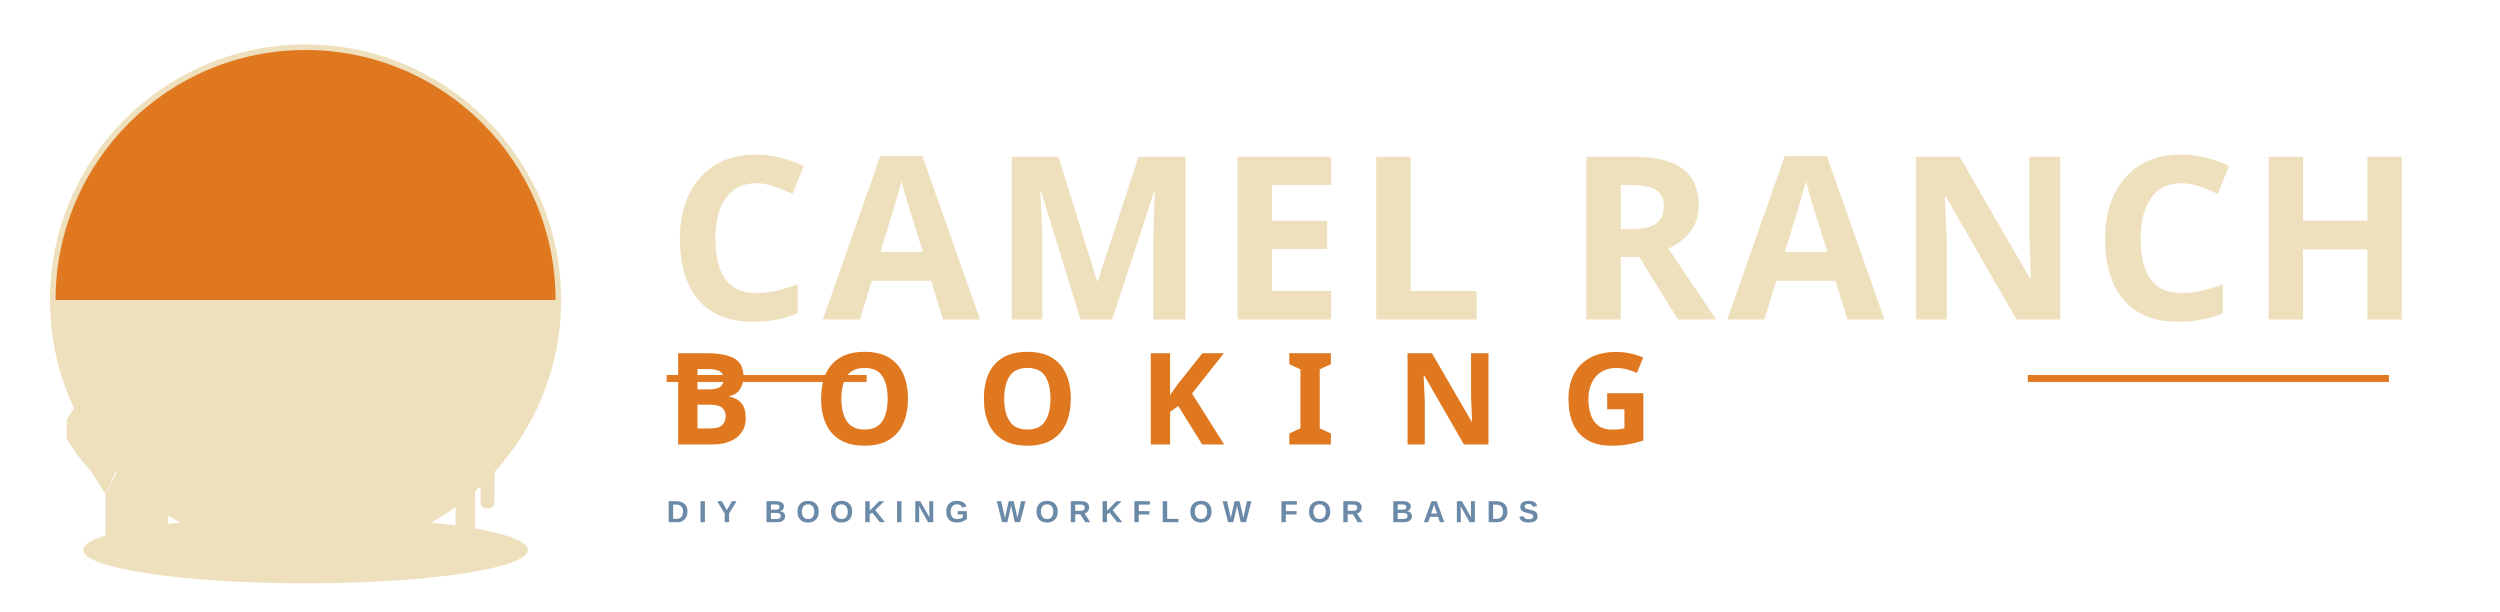
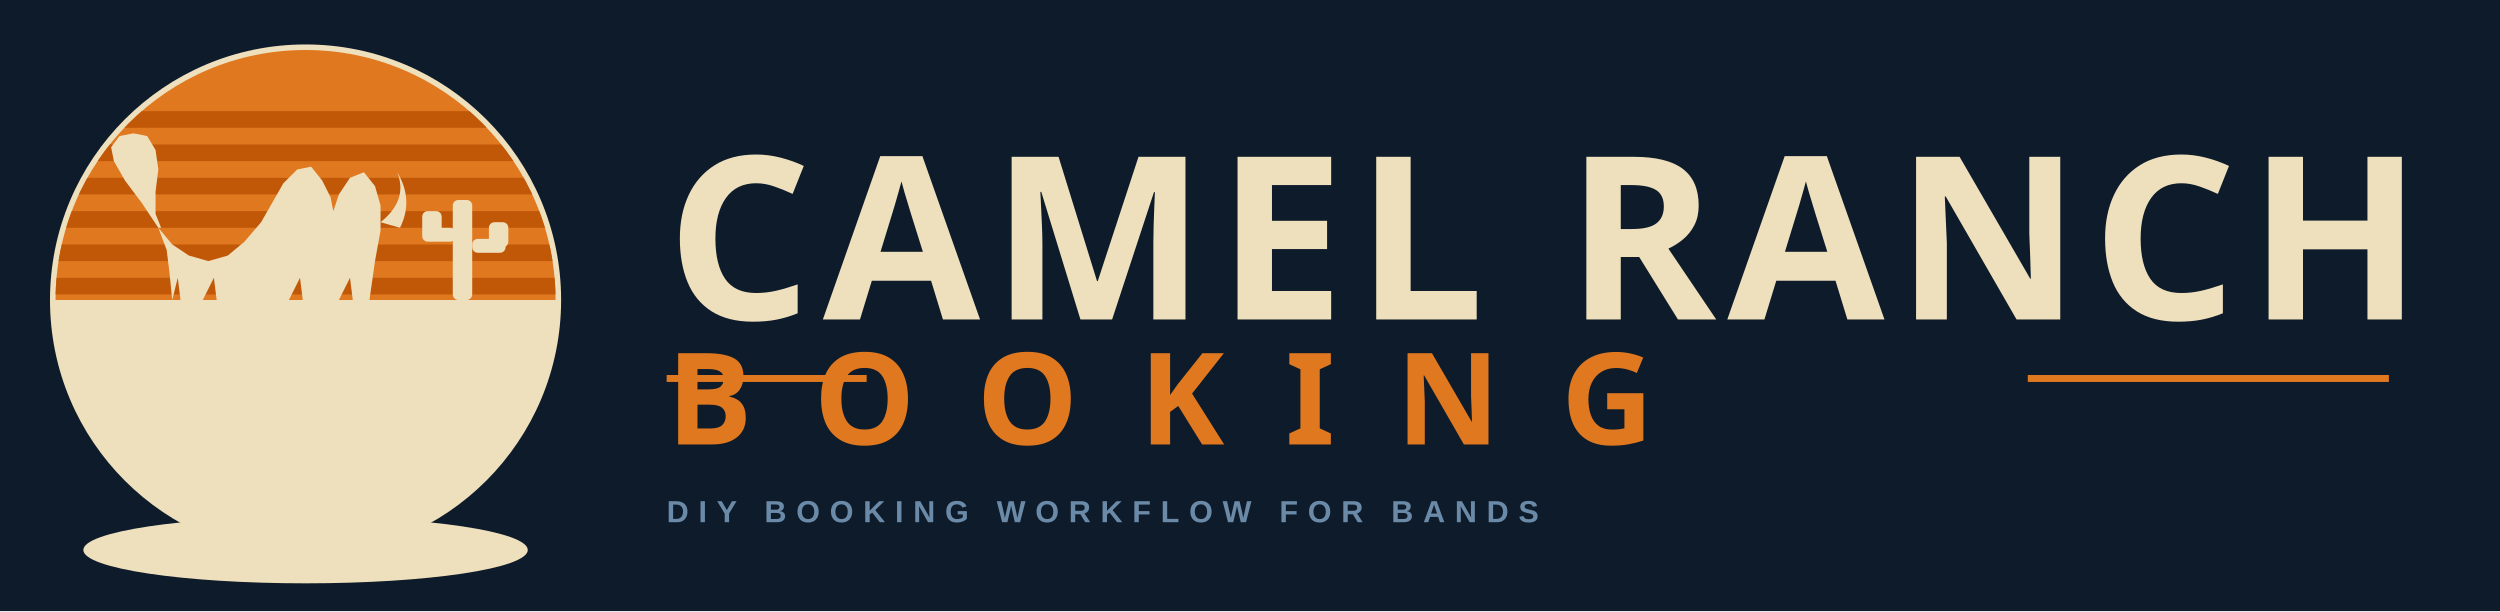
<svg xmlns="http://www.w3.org/2000/svg" viewBox="0 0 900 220" width="900" height="220">
-   <rect width="900" height="220" fill="none" />
+   <rect width="900" height="220" fill="#0D1B2A" />
  <circle cx="110" cy="108" r="90" fill="none" stroke="#EFE0BD" stroke-width="4" />
  <path d="M 20 108 A 90 90 0 0 0 200 108 Z" fill="#EFE0BD" />
  <path d="M 20 108 A 90 90 0 0 1 200 108 Z" fill="#E07820" />
  <clipPath id="banner-topclip">
    <path d="M 20 108 A 90 90 0 0 1 200 108 Z" />
  </clipPath>
  <g clip-path="url(#banner-topclip)">
-     <rect x="20" y="114" width="180" height="7" fill="#C05808" />
-     <rect x="20" y="125" width="180" height="7" fill="#C05808" />
-     <rect x="20" y="136" width="180" height="7" fill="#C05808" />
-     <rect x="20" y="147" width="180" height="7" fill="#C05808" />
-     <rect x="20" y="158" width="180" height="7" fill="#C05808" />
+     <rect x="20" y="40" width="180" height="6" fill="#C05808" />
+     <rect x="20" y="52" width="180" height="6" fill="#C05808" />
+     <rect x="20" y="64" width="180" height="6" fill="#C05808" />
+     <rect x="20" y="76" width="180" height="6" fill="#C05808" />
+     <rect x="20" y="88" width="180" height="6" fill="#C05808" />
+     <rect x="20" y="100" width="180" height="6" fill="#C05808" />
  </g>
  <ellipse cx="110" cy="198" rx="80" ry="12" fill="#EFE0BD" />
  <g fill="#EFE0BD">
-     <rect x="164" y="148" width="7" height="44" rx="2" />
-     <rect x="157" y="158" width="7" height="6" rx="2" />
-     <rect x="157" y="158" width="5" height="18" rx="2" />
-     <rect x="171" y="167" width="7" height="6" rx="2" />
-     <rect x="173" y="167" width="5" height="16" rx="2" />
+     <rect x="163" y="72" width="7" height="36" rx="2" />
+     <rect x="152" y="82" width="12" height="5" rx="2" />
+     <rect x="152" y="76" width="7" height="9" rx="2" />
+     <rect x="170" y="86" width="12" height="5" rx="2" />
+     <rect x="176" y="80" width="7" height="9" rx="2" />
  </g>
-   <path d="     M 38 196     L 38 178 L 42 170 L 46 160     L 49 153 L 53 147 L 58 143     L 63 139 L 68 138 L 72 142     L 74 145 L 76 143     L 79 136 L 83 132 L 87 130     L 92 132 L 94 138 L 96 143     L 100 140 L 104 139 L 108 142     L 110 149 L 112 155     L 117 163 L 122 172 L 125 180     L 126 196     L 121 196 L 120 178 L 116 171     L 113 180 L 112 196     L 95 196 L 94 178 L 90 171     L 87 180 L 86 196     L 69 196 L 68 178 L 64 171     L 61 180 L 60 196     Z   " fill="#EFE0BD" />
-   <path d="     M 38 178 L 33 170 L 28 164     L 24 158 L 24 151 L 28 145     L 34 143 L 40 145 L 44 151     L 46 160   " fill="#EFE0BD" />
-   <path d="M 126 178 Q 133 168 130 158 Q 136 166 132 178 Z" fill="#EFE0BD" />
+   <path d="     M 62 108 L 61 98 L 60 90 L 57 82     L 62 88 L 68 92 L 75 94     L 82 92 L 88 87 L 94 80     L 98 73 L 102 66 L 107 61 L 112 60     L 116 65 L 119 71 L 120 76     L 122 70 L 126 64 L 131 62     L 135 67 L 137 74 L 137 83 L 135 94 L 133 108     L 127 108 L 126 100 L 122 108     L 109 108 L 108 100 L 104 108     L 78 108 L 77 100 L 73 108     L 65 108 L 64 100 L 62 108     Z   " fill="#EFE0BD" />
+   <path d="     M 57 82 L 51 73 L 45 65 L 41 58     L 40 53 L 43 49 L 48 48 L 53 49     L 56 54 L 57 61 L 56 69 L 56 77 L 58 82     Z   " fill="#EFE0BD" />
+   <path d="M 137 80 Q 147 72 143 62 Q 149 72 144 82 Z" fill="#EFE0BD" />
  <text x="240" y="115" font-family="'Bebas Neue', Impact, 'Arial Narrow', sans-serif" font-size="82" font-weight="900" fill="#EFE0BD" letter-spacing="4">CAMEL RANCH</text>
  <rect x="240" y="135" width="72" height="2.5" fill="#E07820" />
  <rect x="730" y="135" width="130" height="2.5" fill="#E07820" />
  <text x="240" y="160" font-family="'Bebas Neue', Impact, 'Arial Narrow', sans-serif" font-size="46" font-weight="700" fill="#E07820" letter-spacing="22">BOOKING</text>
  <text x="240" y="188" font-family="'Nunito', 'Segoe UI', Arial, sans-serif" font-size="11" font-weight="600" fill="#6B8AA8" letter-spacing="3.5">DIY BOOKING WORKFLOW FOR BANDS</text>
</svg>
